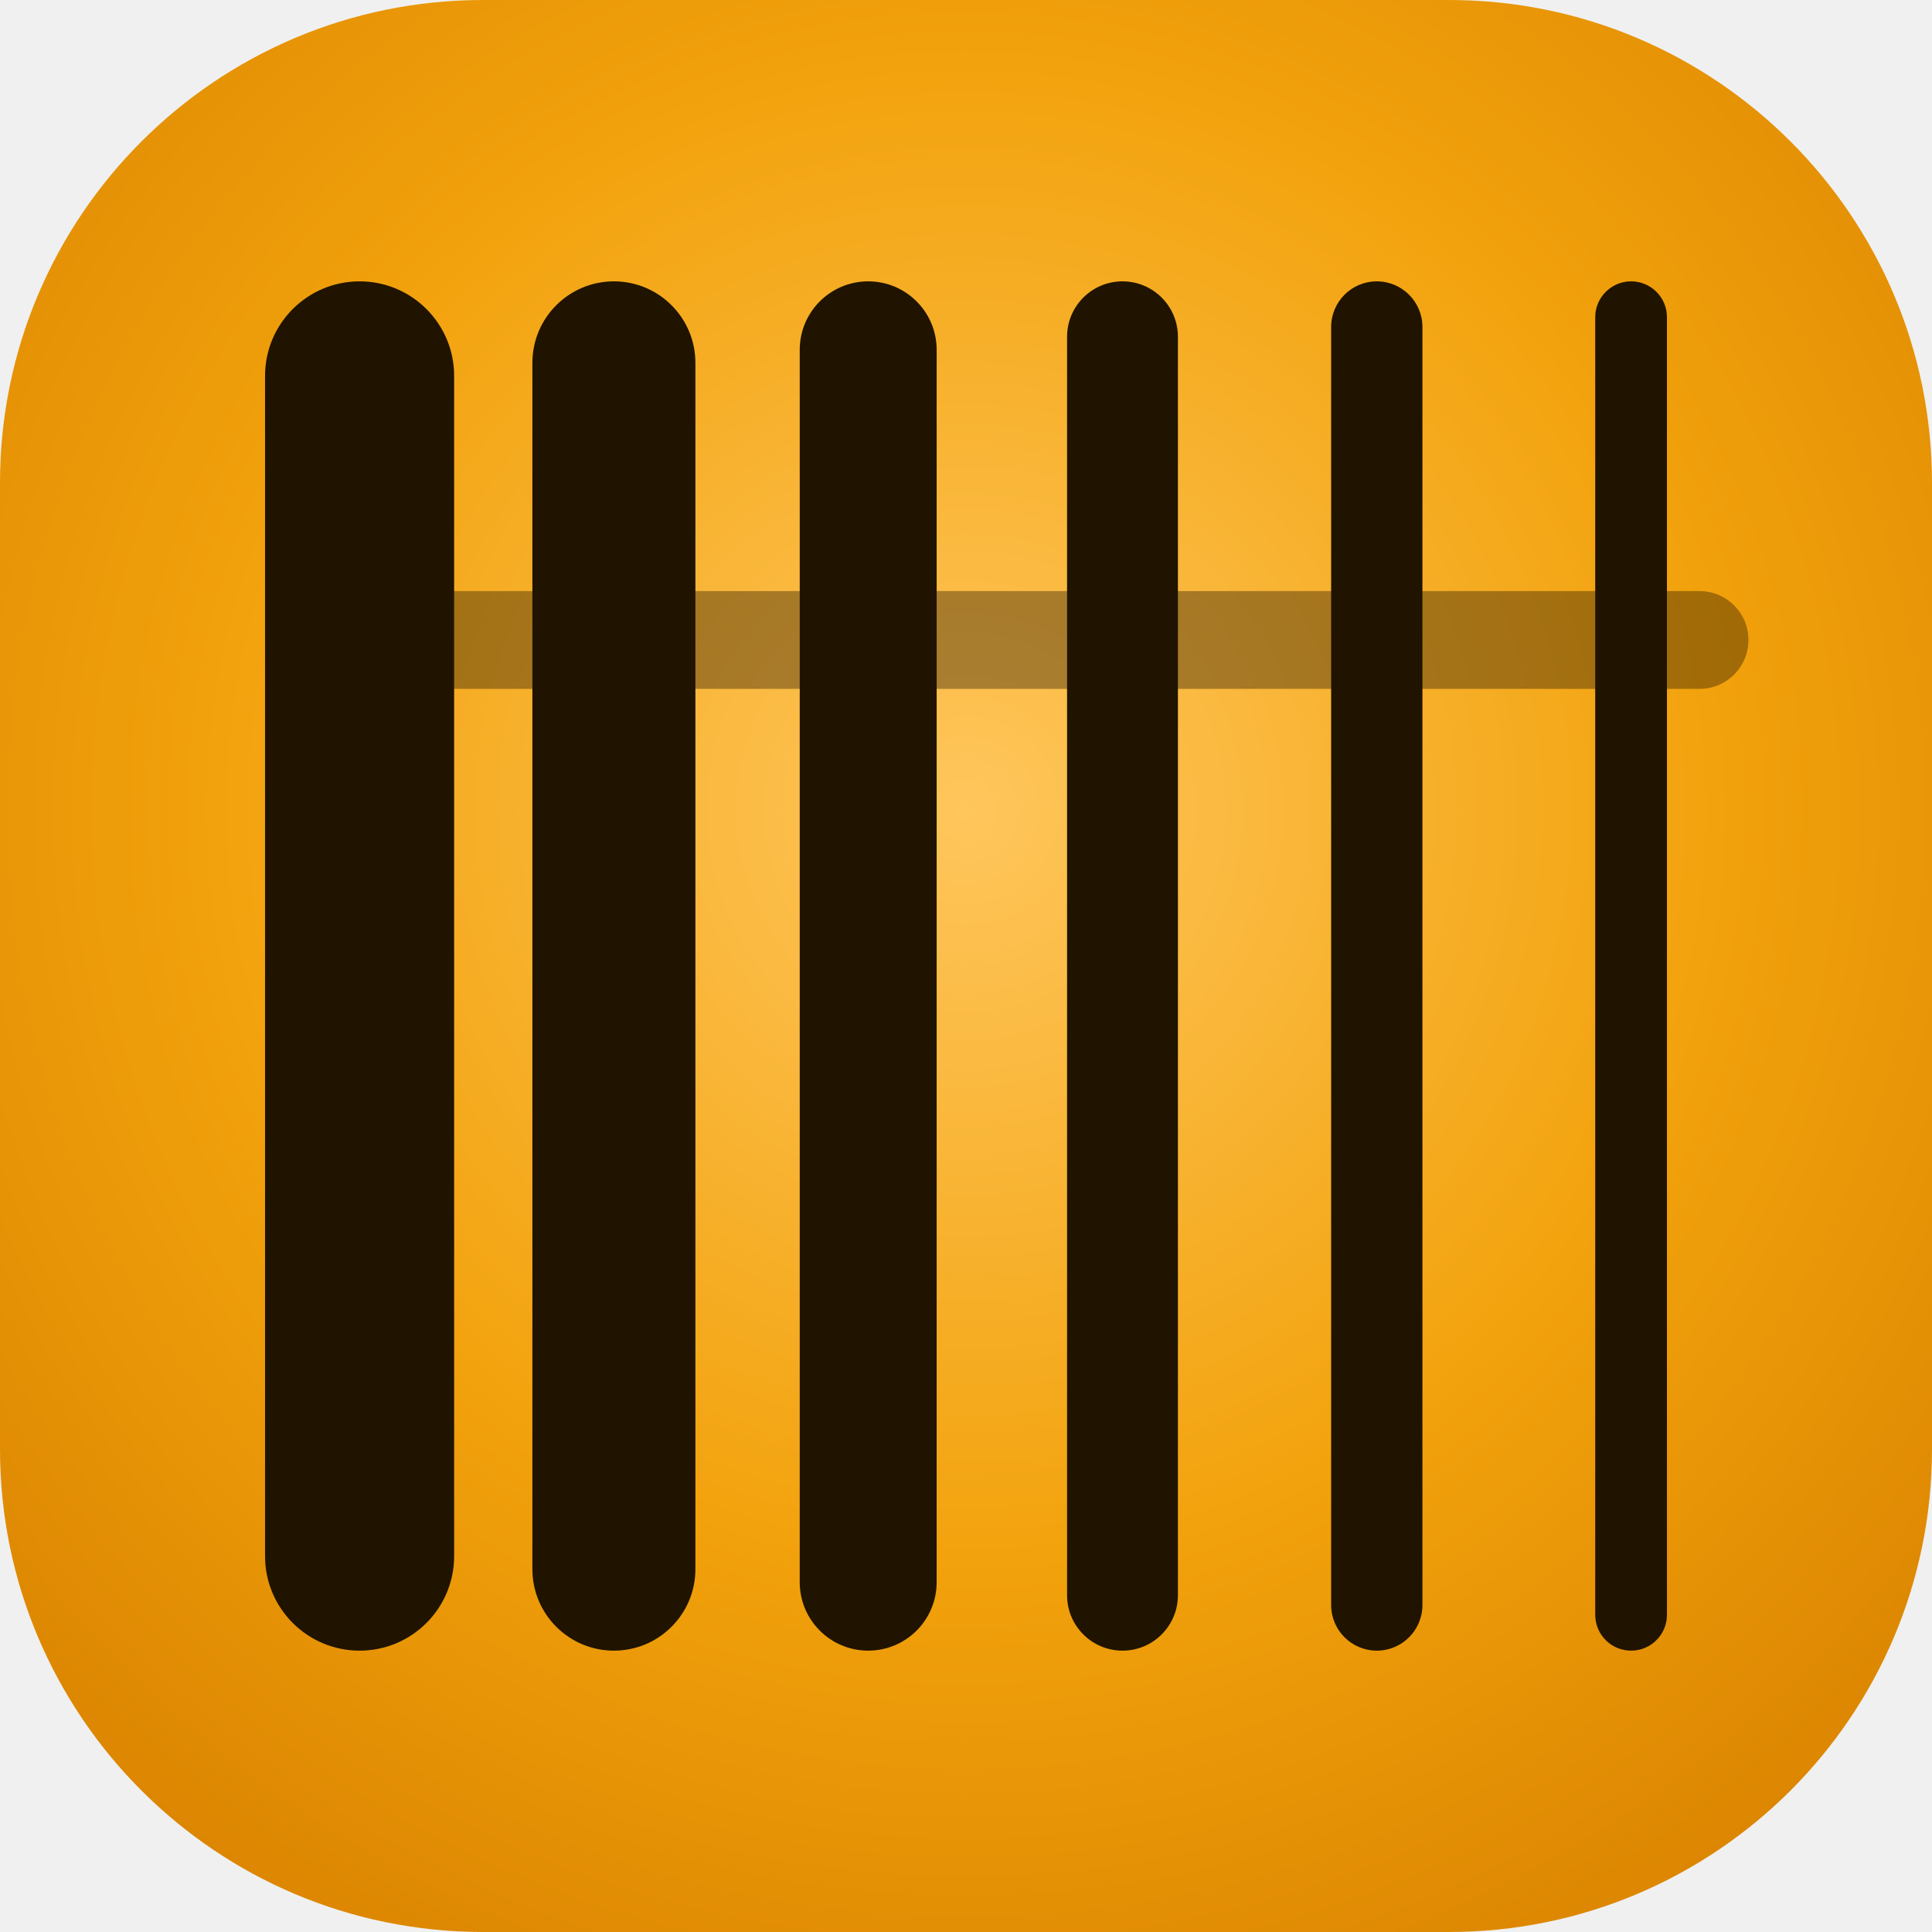
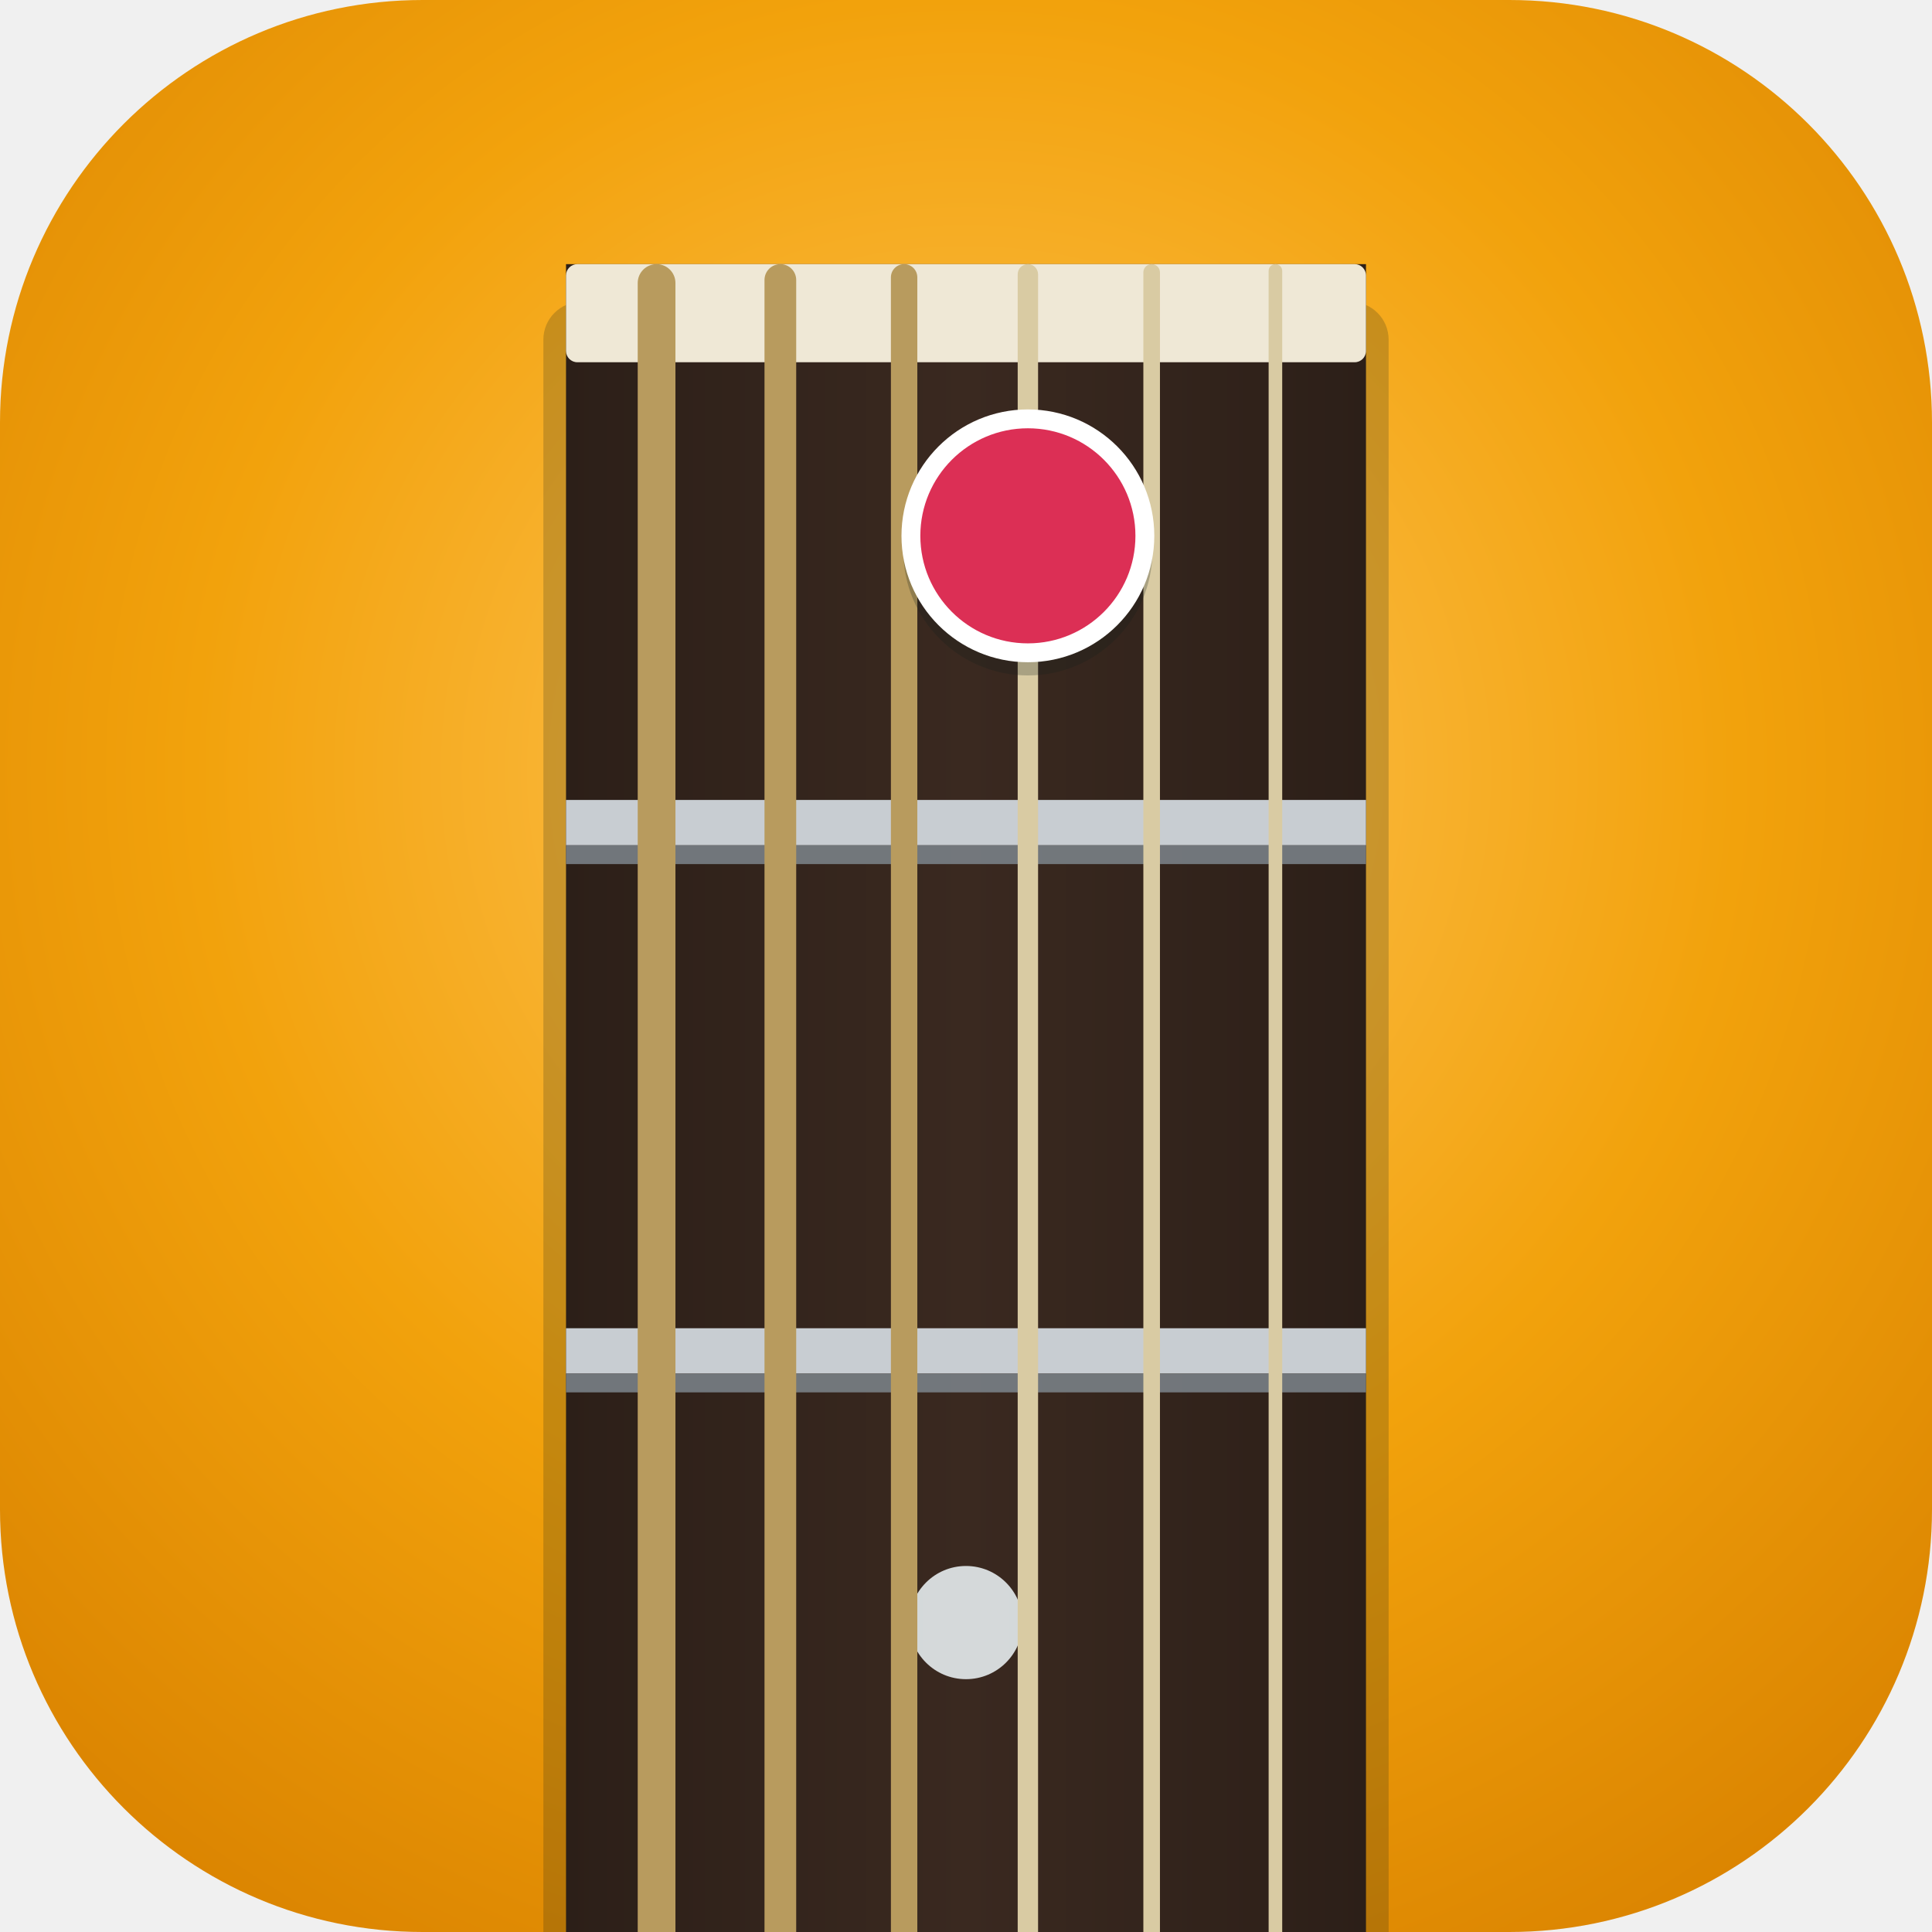
<svg xmlns="http://www.w3.org/2000/svg" width="512" height="512" viewBox="0 0 512 512">
  <defs>
-     <radialGradient id="sunburst" cx="50%" cy="42%" r="70%">
+     <radialGradient id="sunburst" cx="50%" cy="40%" r="72%">
      <stop offset="0" stop-color="#ffc65c" />
      <stop offset="0.55" stop-color="#f2a20c" />
      <stop offset="1" stop-color="#d98200" />
    </radialGradient>
+     <linearGradient id="wood" x1="0" x2="1" y1="0" y2="0">
+       <stop offset="0" stop-color="#2c1f18" />
+       <stop offset="0.5" stop-color="#3a2920" />
+       <stop offset="1" stop-color="#2c1f18" />
+     </linearGradient>
+     <clipPath id="tile">
+       <rect width="512" height="512" rx="112" />
+     </clipPath>
  </defs>
-   <rect width="512" height="512" rx="128" fill="url(#sunburst)" />
-   <g transform="scale(16) translate(-0.2 -1.28) scale(1.08)">
-     <rect x="5" y="10.25" width="22" height="1.5" rx="0.75" fill="#201400" fill-opacity="0.38" />
-     <rect x="24.650" y="5.5" width="1.1" height="21" rx="0.55" fill="#201400" />
-     <rect x="20.600" y="5.5" width="1.4" height="21" rx="0.7" fill="#201400" />
-     <rect x="16.550" y="5.5" width="1.7" height="21" rx="0.85" fill="#201400" />
-     <rect x="12.450" y="5.5" width="2.1" height="21" rx="1.05" fill="#201400" />
-     <rect x="8.350" y="5.5" width="2.5" height="21" rx="1.25" fill="#201400" />
-     <rect x="4.250" y="5.5" width="2.9" height="21" rx="1.45" fill="#201400" />
+   <g clip-path="url(#tile)">
+     <rect width="512" height="512" fill="url(#sunburst)" />
+     <g transform="translate(0.00 0.00) scale(1)">
+       <rect x="144" y="80" width="224" height="482" rx="10" fill="#13201d" fill-opacity="0.2" />
+       <rect x="150" y="70" width="212" height="482" fill="url(#wood)" />
+       <rect x="150" y="70" width="212" height="26" rx="3" fill="#efe8d6" />
+       <rect x="150" y="212" width="212" height="12" fill="#c8cdd2" />
+       <rect x="150" y="224" width="212" height="5" fill="#7d858c" fill-opacity="0.85" />
+       <rect x="150" y="352" width="212" height="12" fill="#c8cdd2" />
+       <rect x="150" y="364" width="212" height="5" fill="#7d858c" fill-opacity="0.85" />
+       <circle cx="256" cy="430" r="15" fill="#e6ecee" fill-opacity="0.9" />
+       <rect x="169.00" y="70" width="10" height="482" rx="5" fill="#b89b5e" />
+       <rect x="202.60" y="70" width="8.4" height="482" rx="4.2" fill="#b89b5e" />
+       <rect x="236.10" y="70" width="7" height="482" rx="3.5" fill="#b89b5e" />
+       <rect x="269.70" y="70" width="5.4" height="482" rx="2.7" fill="#d9cba3" />
+       <rect x="303.00" y="70" width="4.4" height="482" rx="2.2" fill="#d9cba3" />
+       <rect x="336.20" y="70" width="3.6" height="482" rx="1.8" fill="#d9cba3" />
+       <circle cx="272.4" cy="146" r="33" fill="#13201d" fill-opacity="0.24" />
+       <circle cx="272.4" cy="142" r="31" fill="#dc2f55" stroke="#ffffff" stroke-width="5" />
+     </g>
  </g>
</svg>
